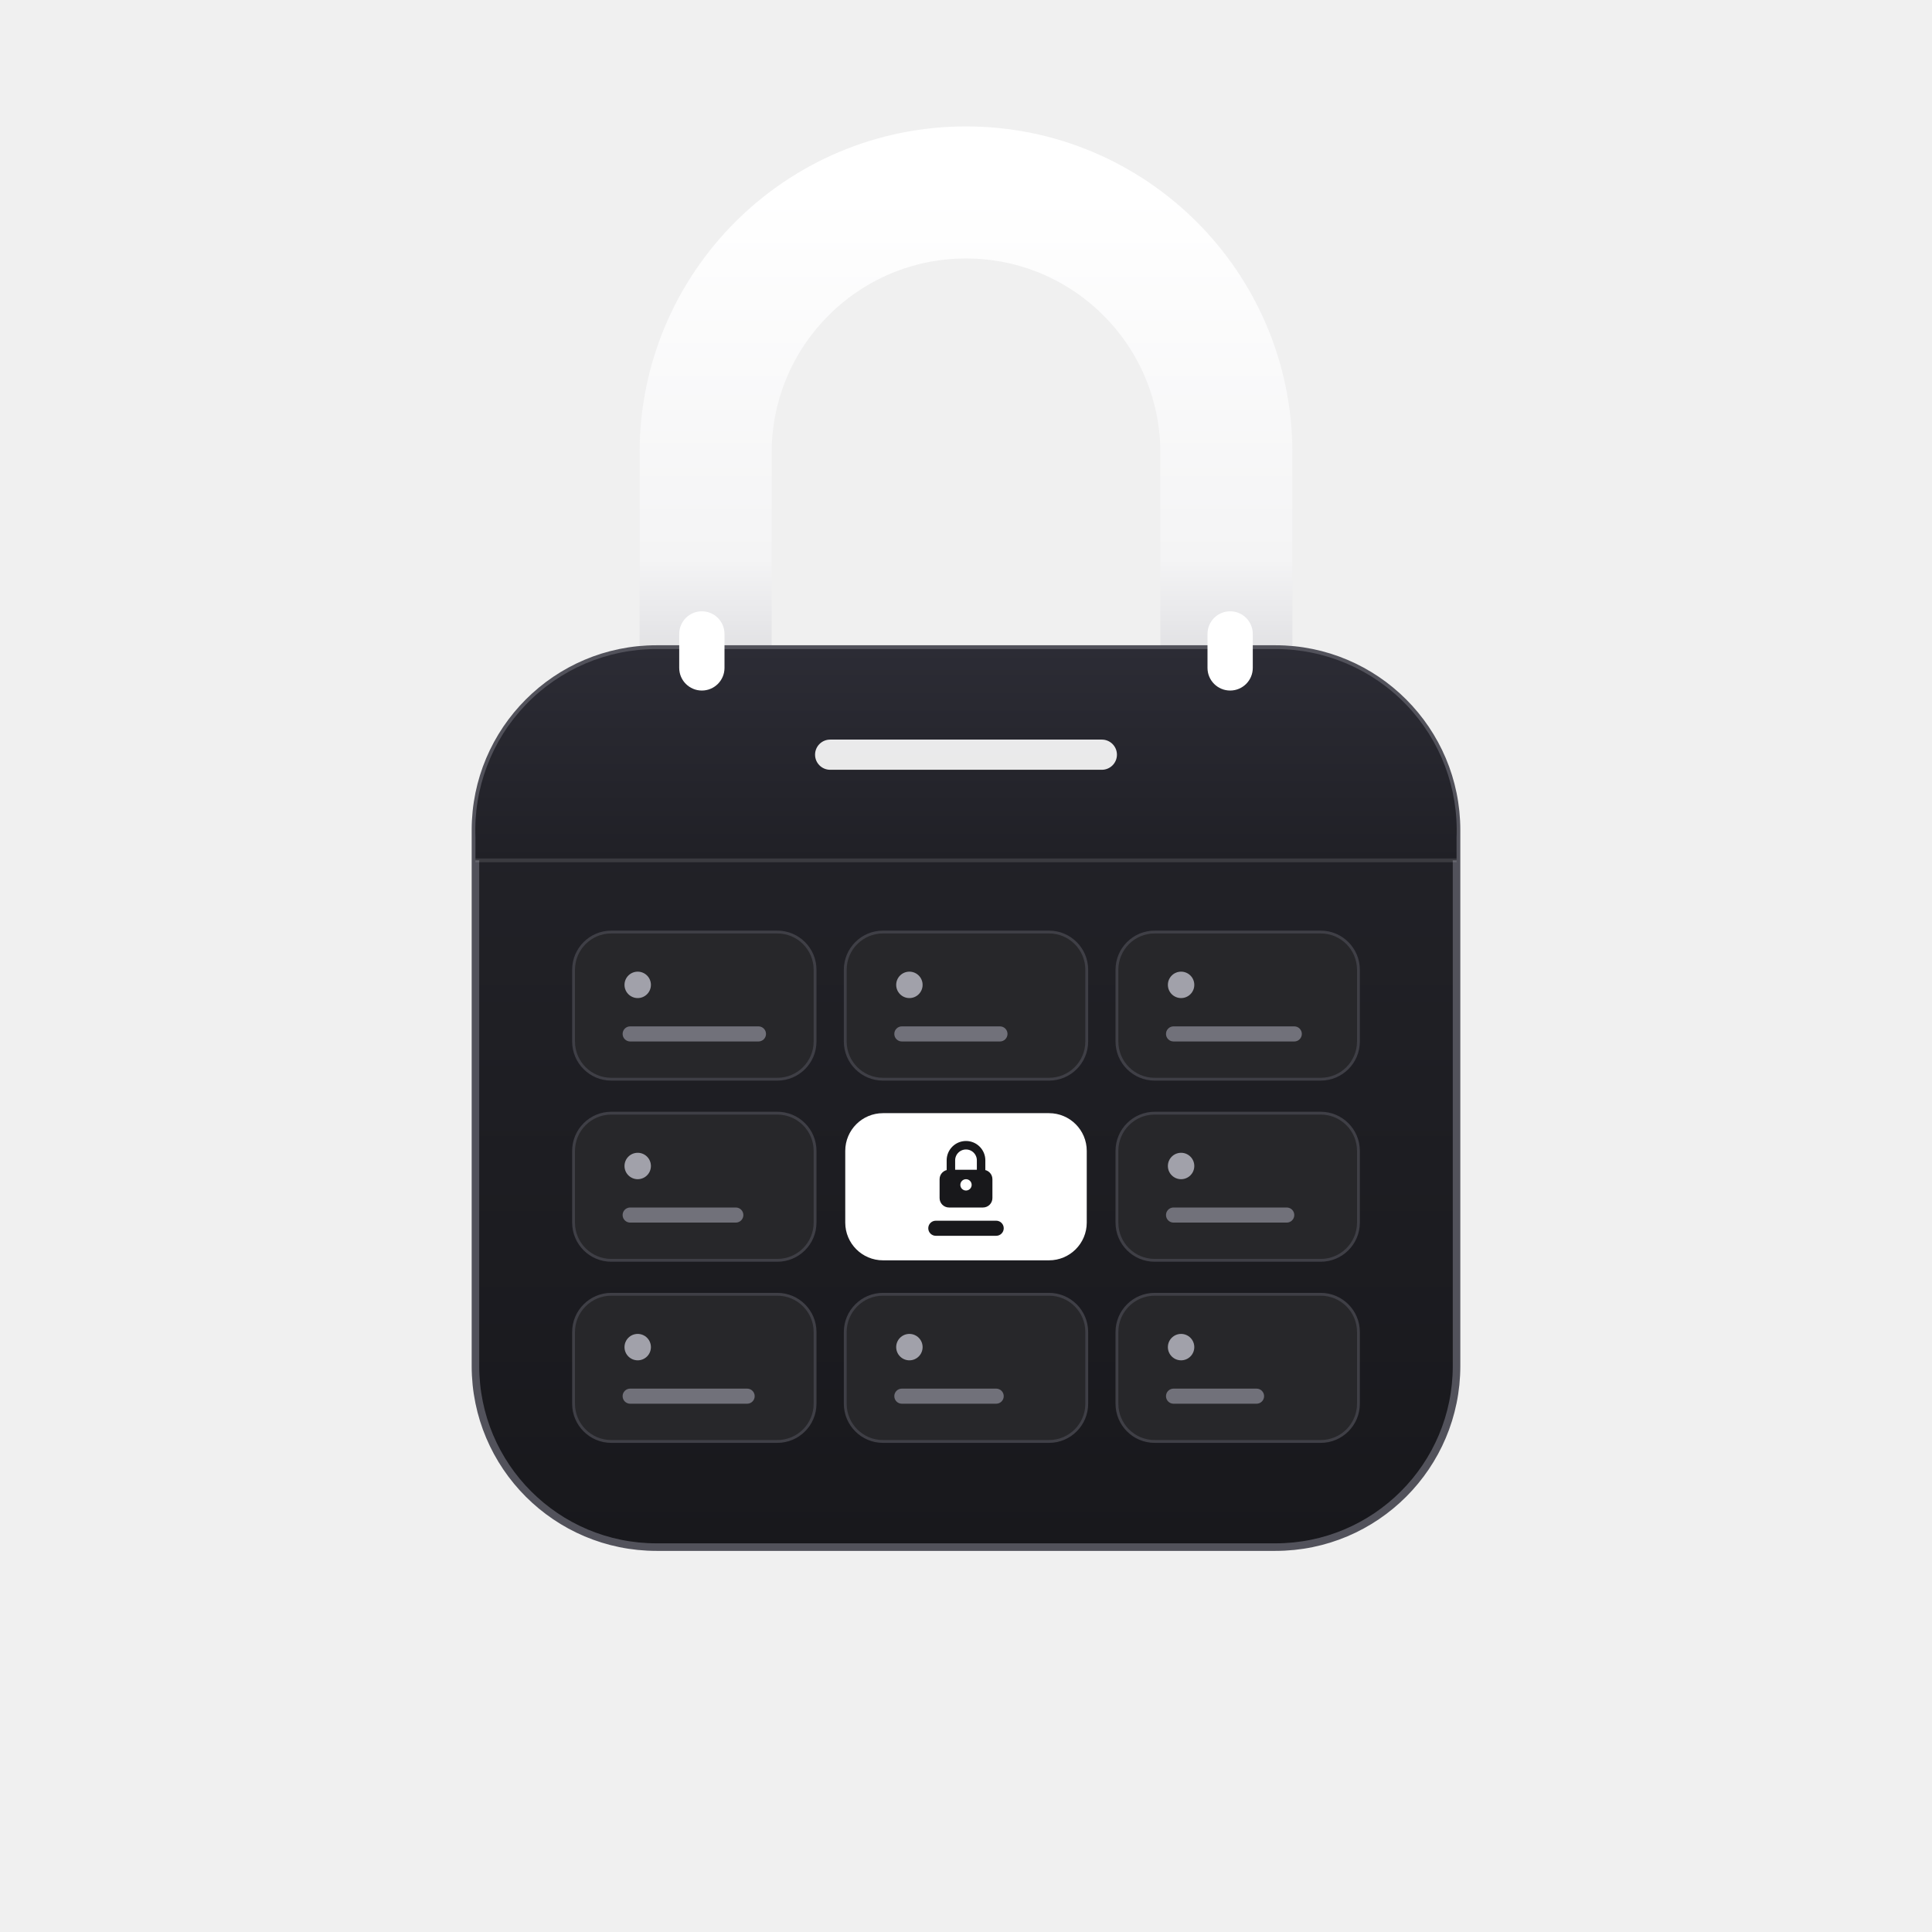
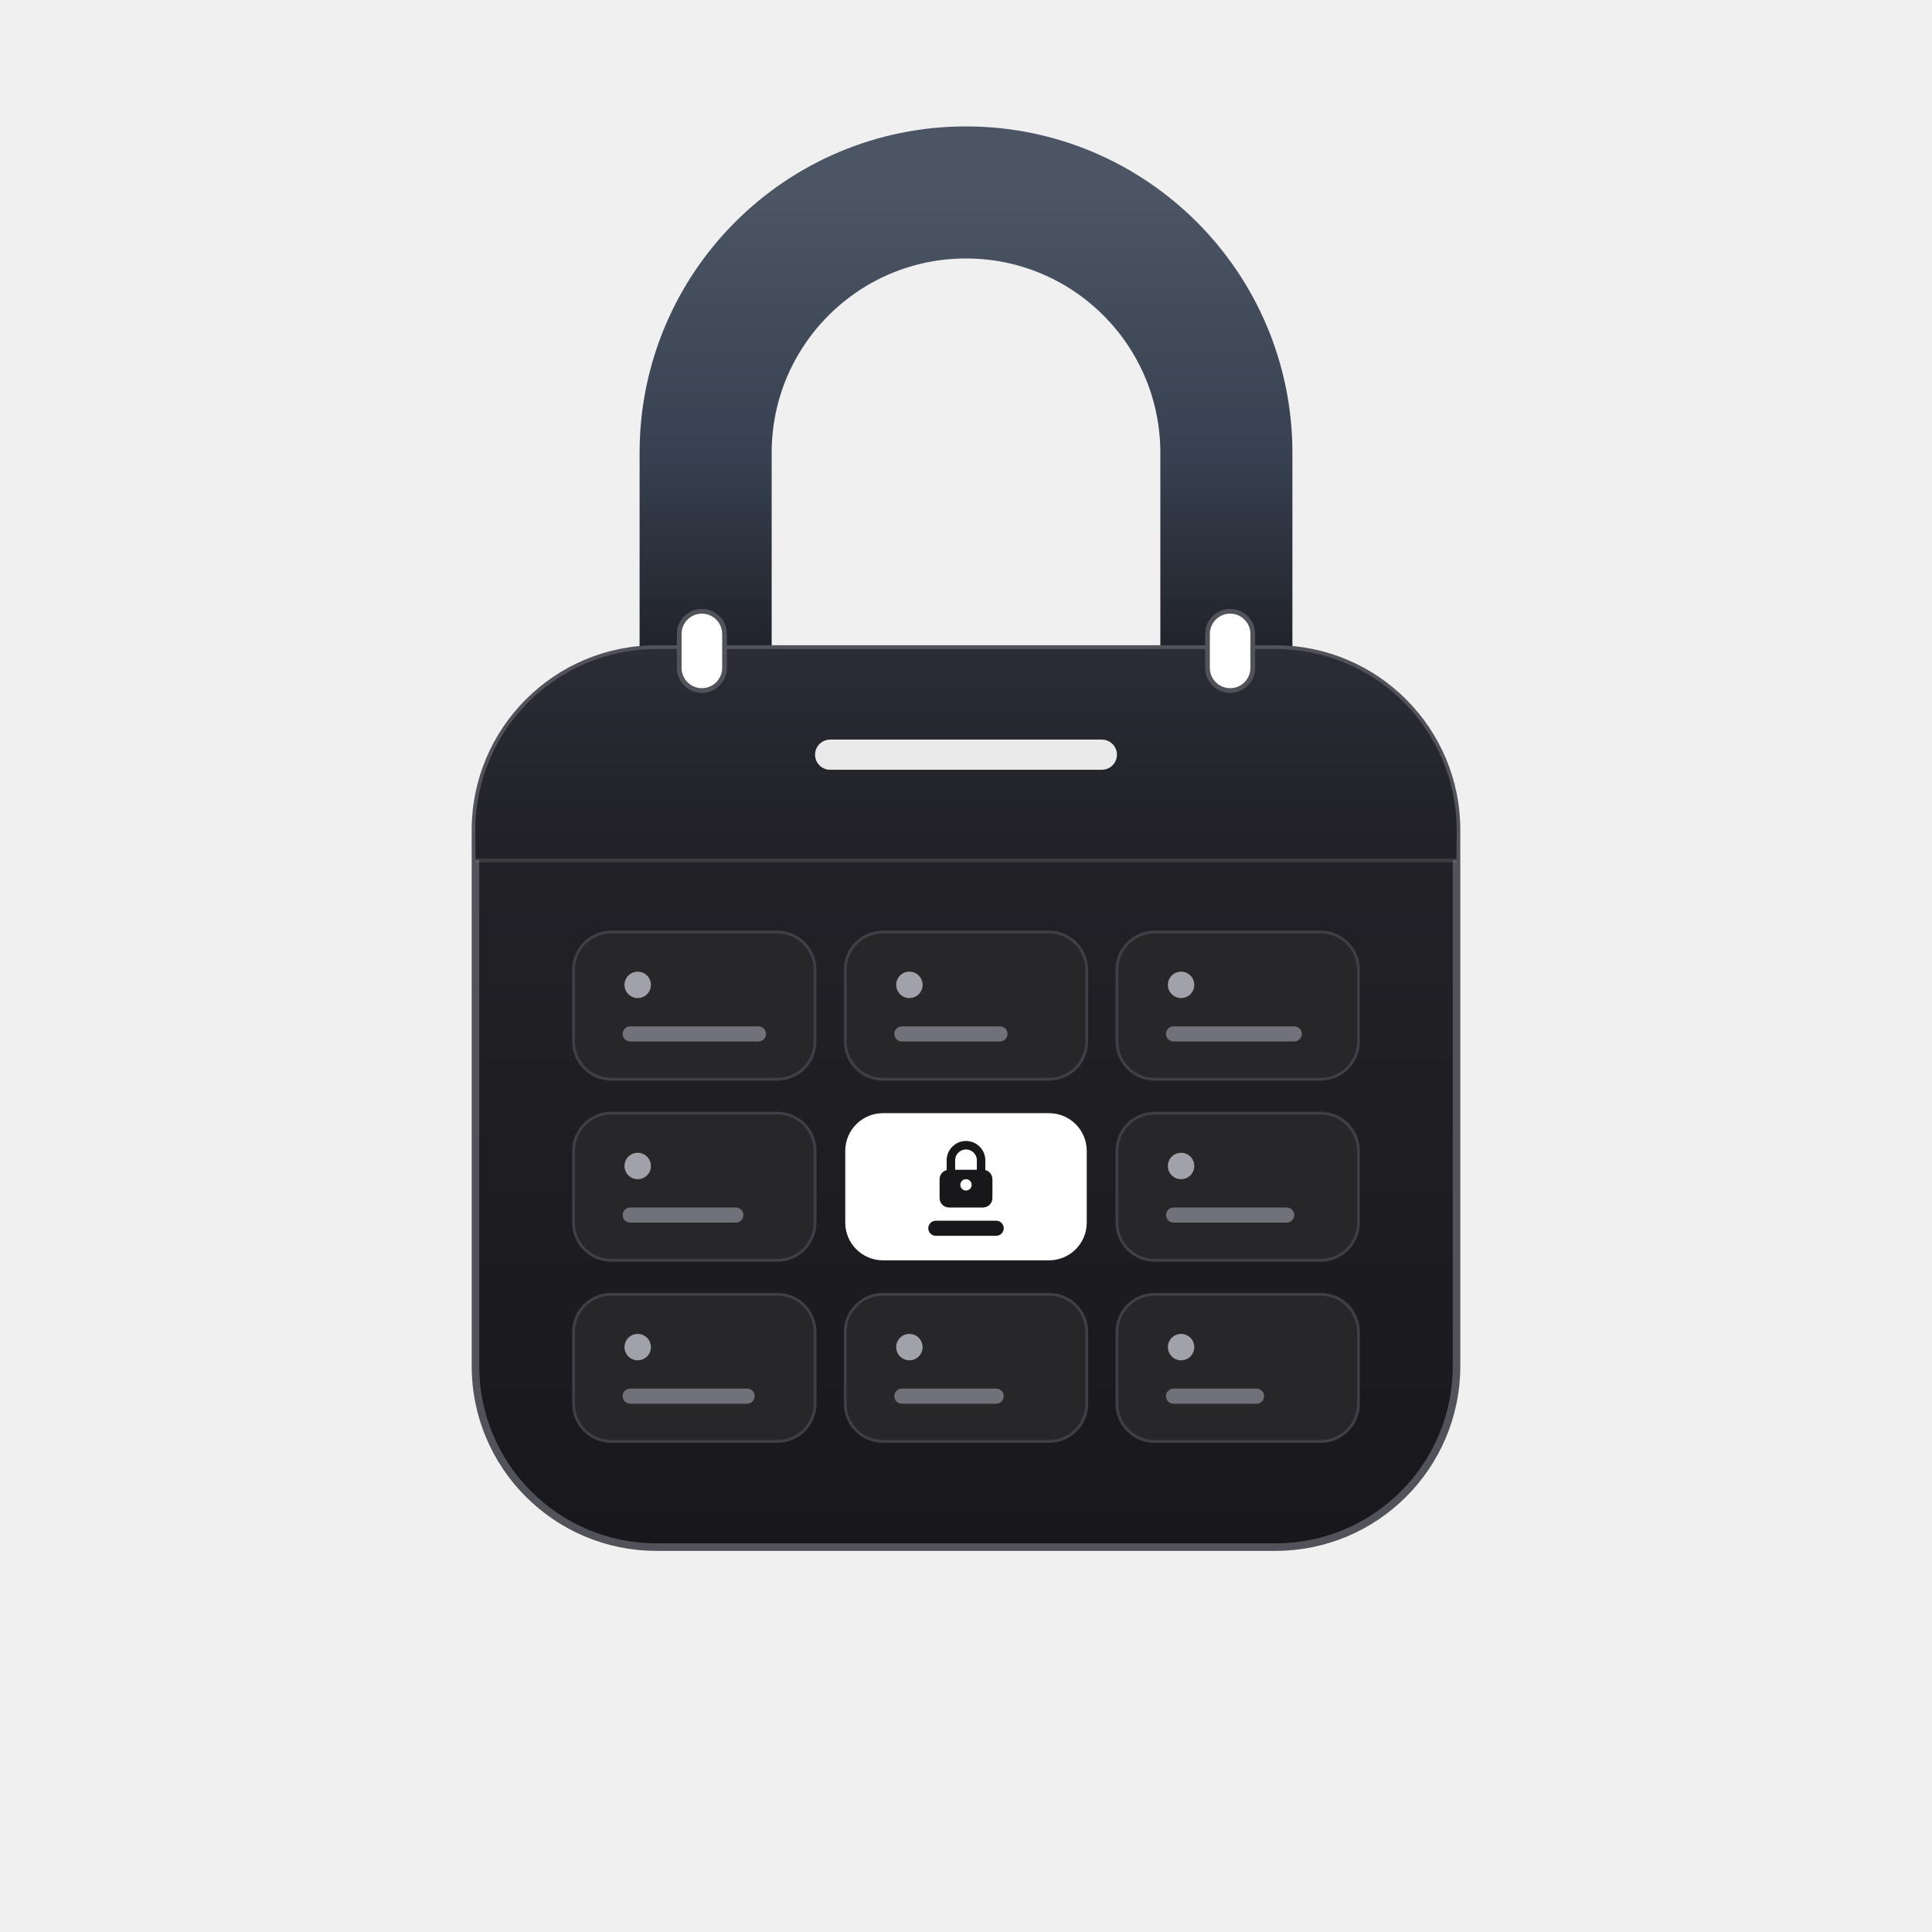
<svg xmlns="http://www.w3.org/2000/svg" viewBox="0 0 1024 1024" width="1024" height="1024">
  <defs>
-     <linearGradient id="shackleWhite" x1="0%" y1="0%" x2="0%" y2="100%">
-       <stop offset="0%" stop-color="#FFFFFF" />
-       <stop offset="70%" stop-color="#F4F4F5" />
-       <stop offset="100%" stop-color="#D4D4D8" />
+     <linearGradient id="shackleMetallic" x1="0%" y1="0%" x2="0%" y2="100%">
+       <stop offset="0%" stop-color="#4B5563" />
+       <stop offset="50%" stop-color="#374151" />
+       <stop offset="100%" stop-color="#18181B" />
    </linearGradient>
    <linearGradient id="bodySlate" x1="0%" y1="0%" x2="0%" y2="100%">
      <stop offset="0%" stop-color="#24242A" />
      <stop offset="100%" stop-color="#18181C" />
    </linearGradient>
    <linearGradient id="headerSlate" x1="0%" y1="0%" x2="0%" y2="100%">
      <stop offset="0%" stop-color="#2C2C35" />
      <stop offset="100%" stop-color="#202026" />
    </linearGradient>
  </defs>
-   <path d="M 374 380 V 240 A 138 138 0 0 1 650 240 V 380" fill="none" stroke="url(#shackleWhite)" stroke-width="70" stroke-linecap="round" />
+   <path d="M 374 380 V 240 A 138 138 0 0 1 650 240 V 380" fill="none" stroke="url(#shackleMetallic)" stroke-width="70" stroke-linecap="round" />
  <rect x="252" y="344" width="520" height="476" rx="96" fill="url(#bodySlate)" stroke="#52525B" stroke-width="4" />
  <path d="M 348 346 H 676" stroke="#FFFFFF" stroke-opacity="0.25" stroke-width="2" stroke-linecap="round" />
  <path d="M 252 444 V 444 A 96 96 0 0 1 348 344 H 676 A 96 96 0 0 1 772 444 V 456 H 252 Z" fill="url(#headerSlate)" />
  <line x1="252" y1="456" x2="772" y2="456" stroke="#FFFFFF" stroke-opacity="0.12" stroke-width="2" />
-   <rect x="360" y="324" width="24" height="42" rx="12" fill="#FFFFFF" />
-   <rect x="640" y="324" width="24" height="42" rx="12" fill="#FFFFFF" />
+   <rect x="360" y="324" width="24" height="42" rx="12" fill="#FFFFFF" stroke="#52525B" stroke-width="2.5" />
+   <rect x="640" y="324" width="24" height="42" rx="12" fill="#FFFFFF" stroke="#52525B" stroke-width="2.5" />
  <rect x="432" y="392" width="160" height="16" rx="8" fill="#FFFFFF" fill-opacity="0.9" />
  <rect x="304" y="494" width="128" height="78" rx="20" fill="#27272A" stroke="#3F3F46" stroke-width="1.5" />
  <circle cx="338" cy="522" r="7" fill="#A1A1AA" />
  <rect x="330" y="544" width="76" height="8" rx="4" fill="#71717A" />
  <rect x="448" y="494" width="128" height="78" rx="20" fill="#27272A" stroke="#3F3F46" stroke-width="1.5" />
  <circle cx="482" cy="522" r="7" fill="#A1A1AA" />
  <rect x="474" y="544" width="60" height="8" rx="4" fill="#71717A" />
  <rect x="592" y="494" width="128" height="78" rx="20" fill="#27272A" stroke="#3F3F46" stroke-width="1.5" />
  <circle cx="626" cy="522" r="7" fill="#A1A1AA" />
  <rect x="618" y="544" width="72" height="8" rx="4" fill="#71717A" />
  <rect x="304" y="590" width="128" height="78" rx="20" fill="#27272A" stroke="#3F3F46" stroke-width="1.5" />
  <circle cx="338" cy="618" r="7" fill="#A1A1AA" />
  <rect x="330" y="640" width="64" height="8" rx="4" fill="#71717A" />
  <rect x="448" y="590" width="128" height="78" rx="20" fill="#FFFFFF" />
  <path d="M 504 620 V 615 A 8 8 0 0 1 520 615 V 620" fill="none" stroke="#18181B" stroke-width="4.5" stroke-linecap="round" />
  <rect x="498" y="620" width="28" height="20" rx="5" fill="#18181B" />
  <circle cx="512" cy="628" r="3" fill="#FFFFFF" />
  <rect x="492" y="647" width="40" height="8" rx="4" fill="#18181B" />
  <rect x="592" y="590" width="128" height="78" rx="20" fill="#27272A" stroke="#3F3F46" stroke-width="1.5" />
  <circle cx="626" cy="618" r="7" fill="#A1A1AA" />
  <rect x="618" y="640" width="68" height="8" rx="4" fill="#71717A" />
  <rect x="304" y="686" width="128" height="78" rx="20" fill="#27272A" stroke="#3F3F46" stroke-width="1.5" />
  <circle cx="338" cy="714" r="7" fill="#A1A1AA" />
  <rect x="330" y="736" width="70" height="8" rx="4" fill="#71717A" />
  <rect x="448" y="686" width="128" height="78" rx="20" fill="#27272A" stroke="#3F3F46" stroke-width="1.5" />
  <circle cx="482" cy="714" r="7" fill="#A1A1AA" />
  <rect x="474" y="736" width="58" height="8" rx="4" fill="#71717A" />
  <rect x="592" y="686" width="128" height="78" rx="20" fill="#27272A" stroke="#3F3F46" stroke-width="1.5" />
  <circle cx="626" cy="714" r="7" fill="#A1A1AA" />
  <rect x="618" y="736" width="52" height="8" rx="4" fill="#71717A" />
</svg>
